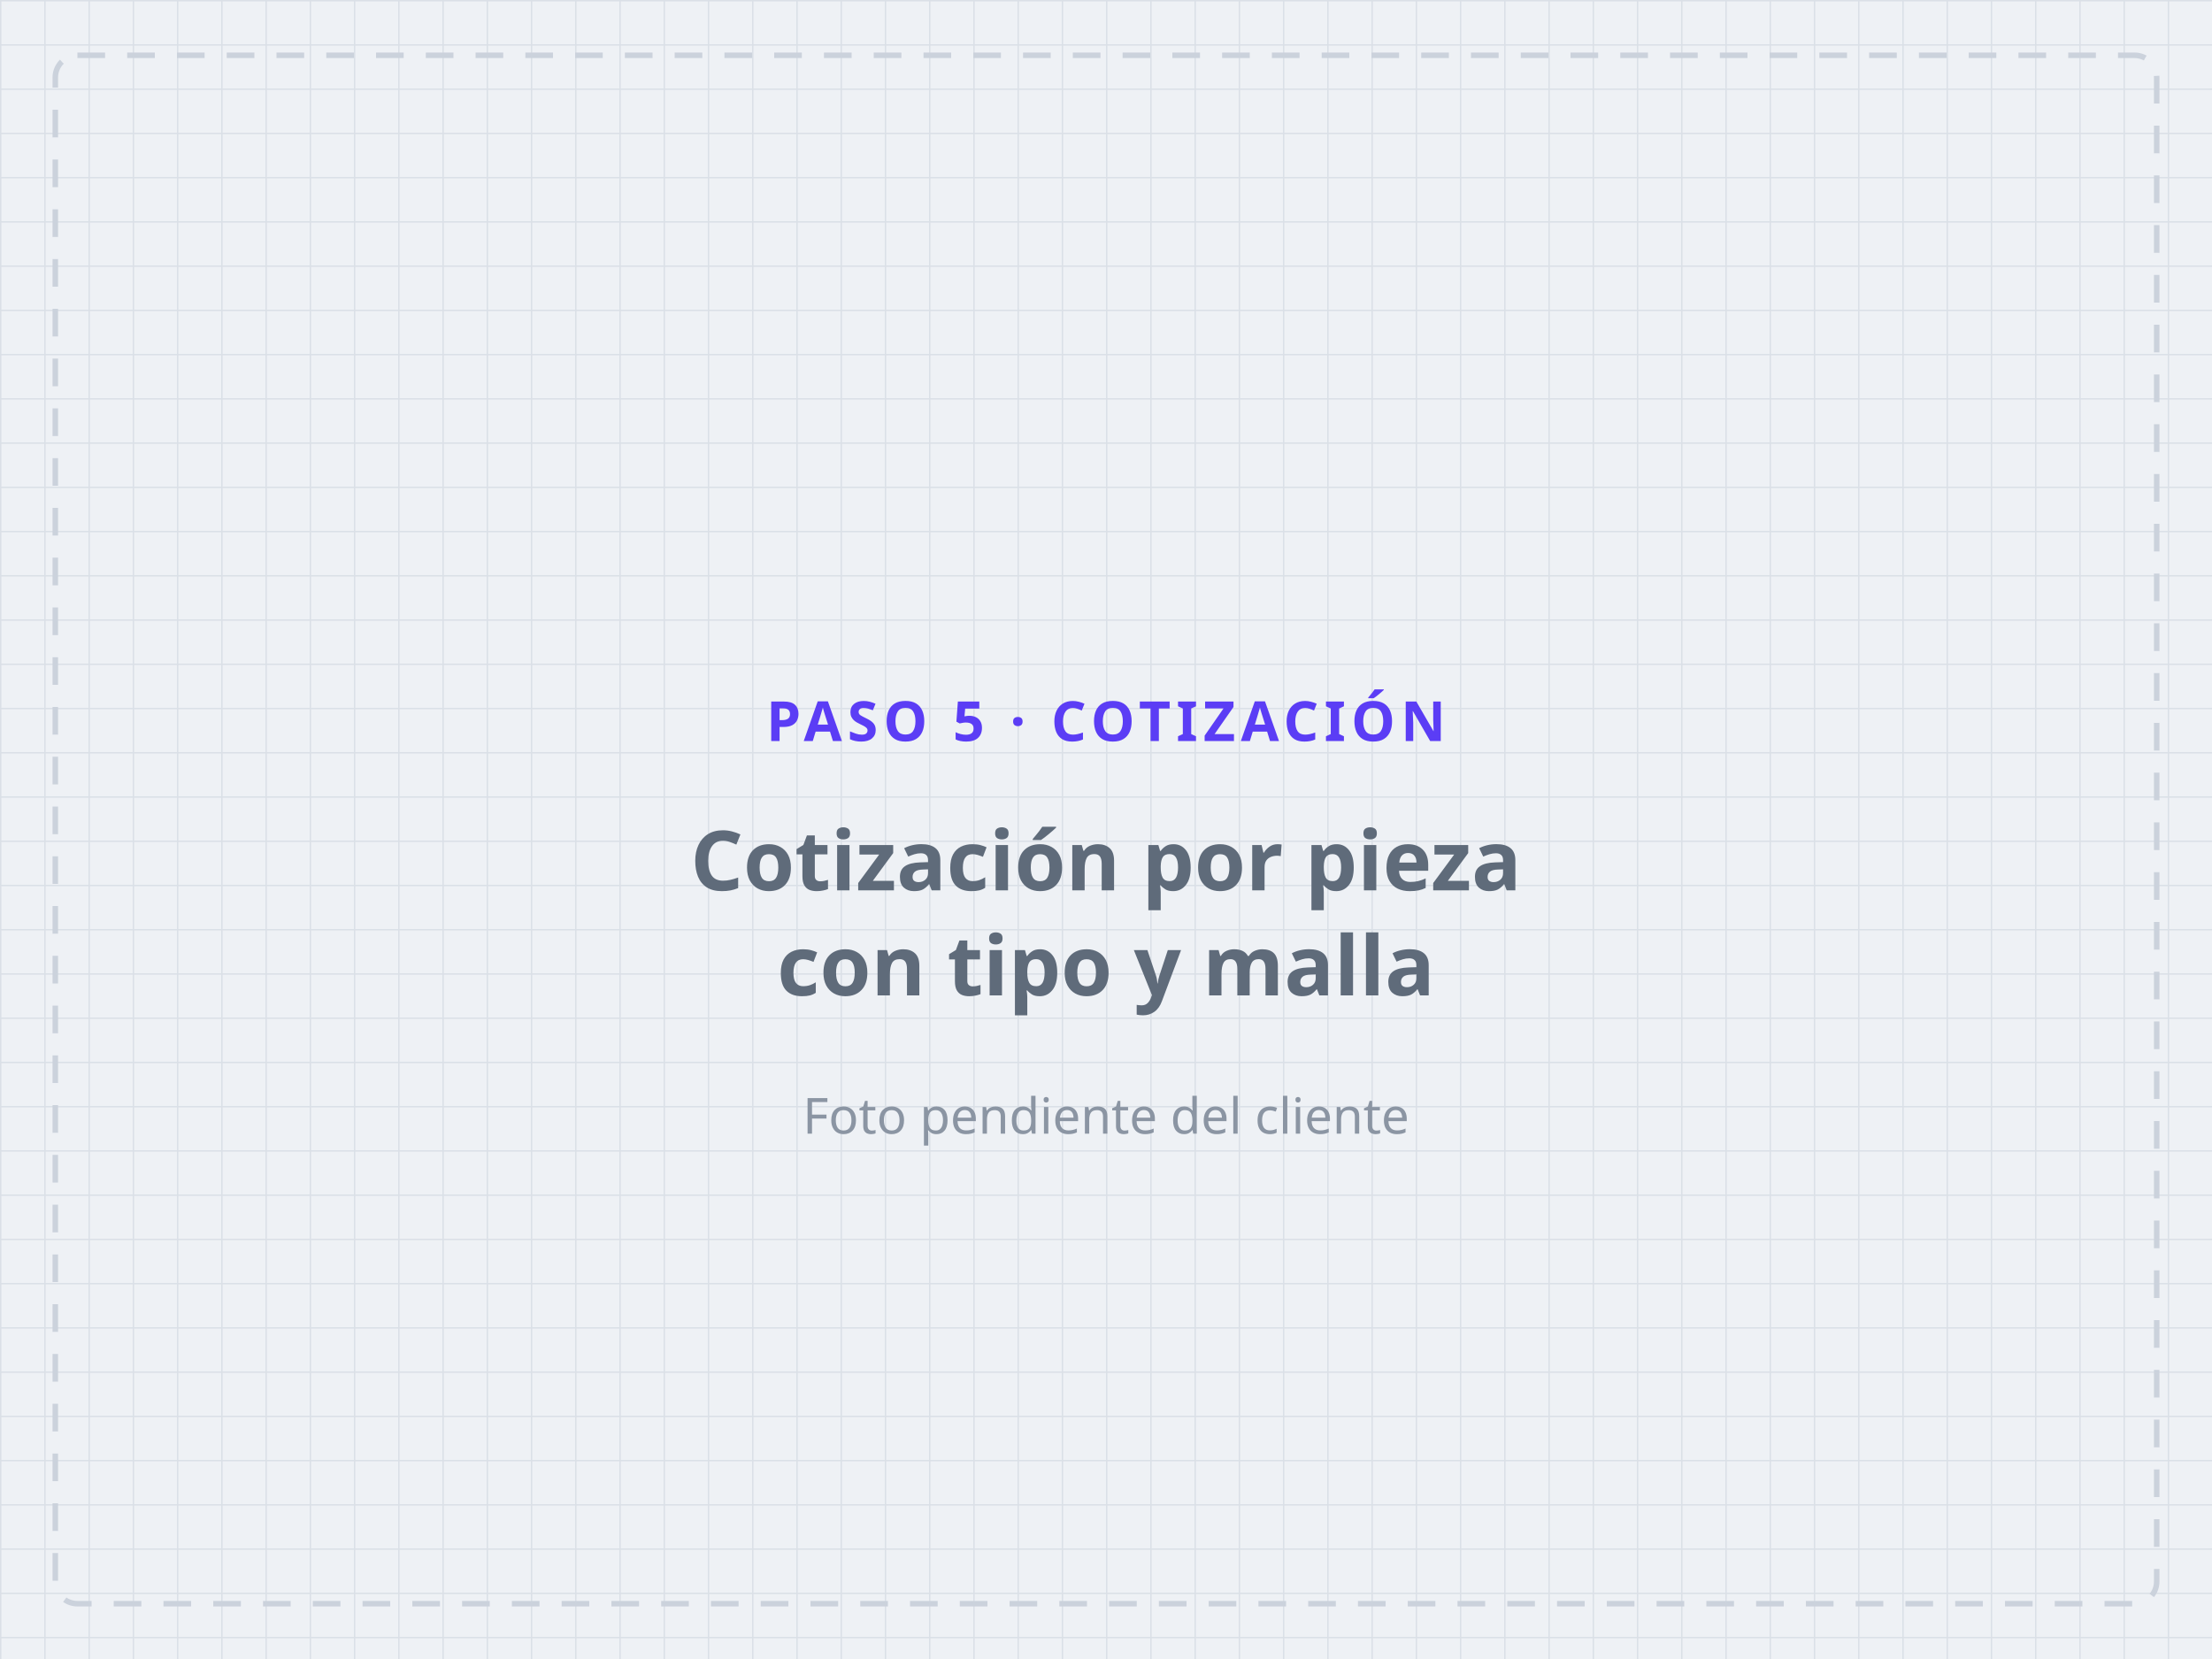
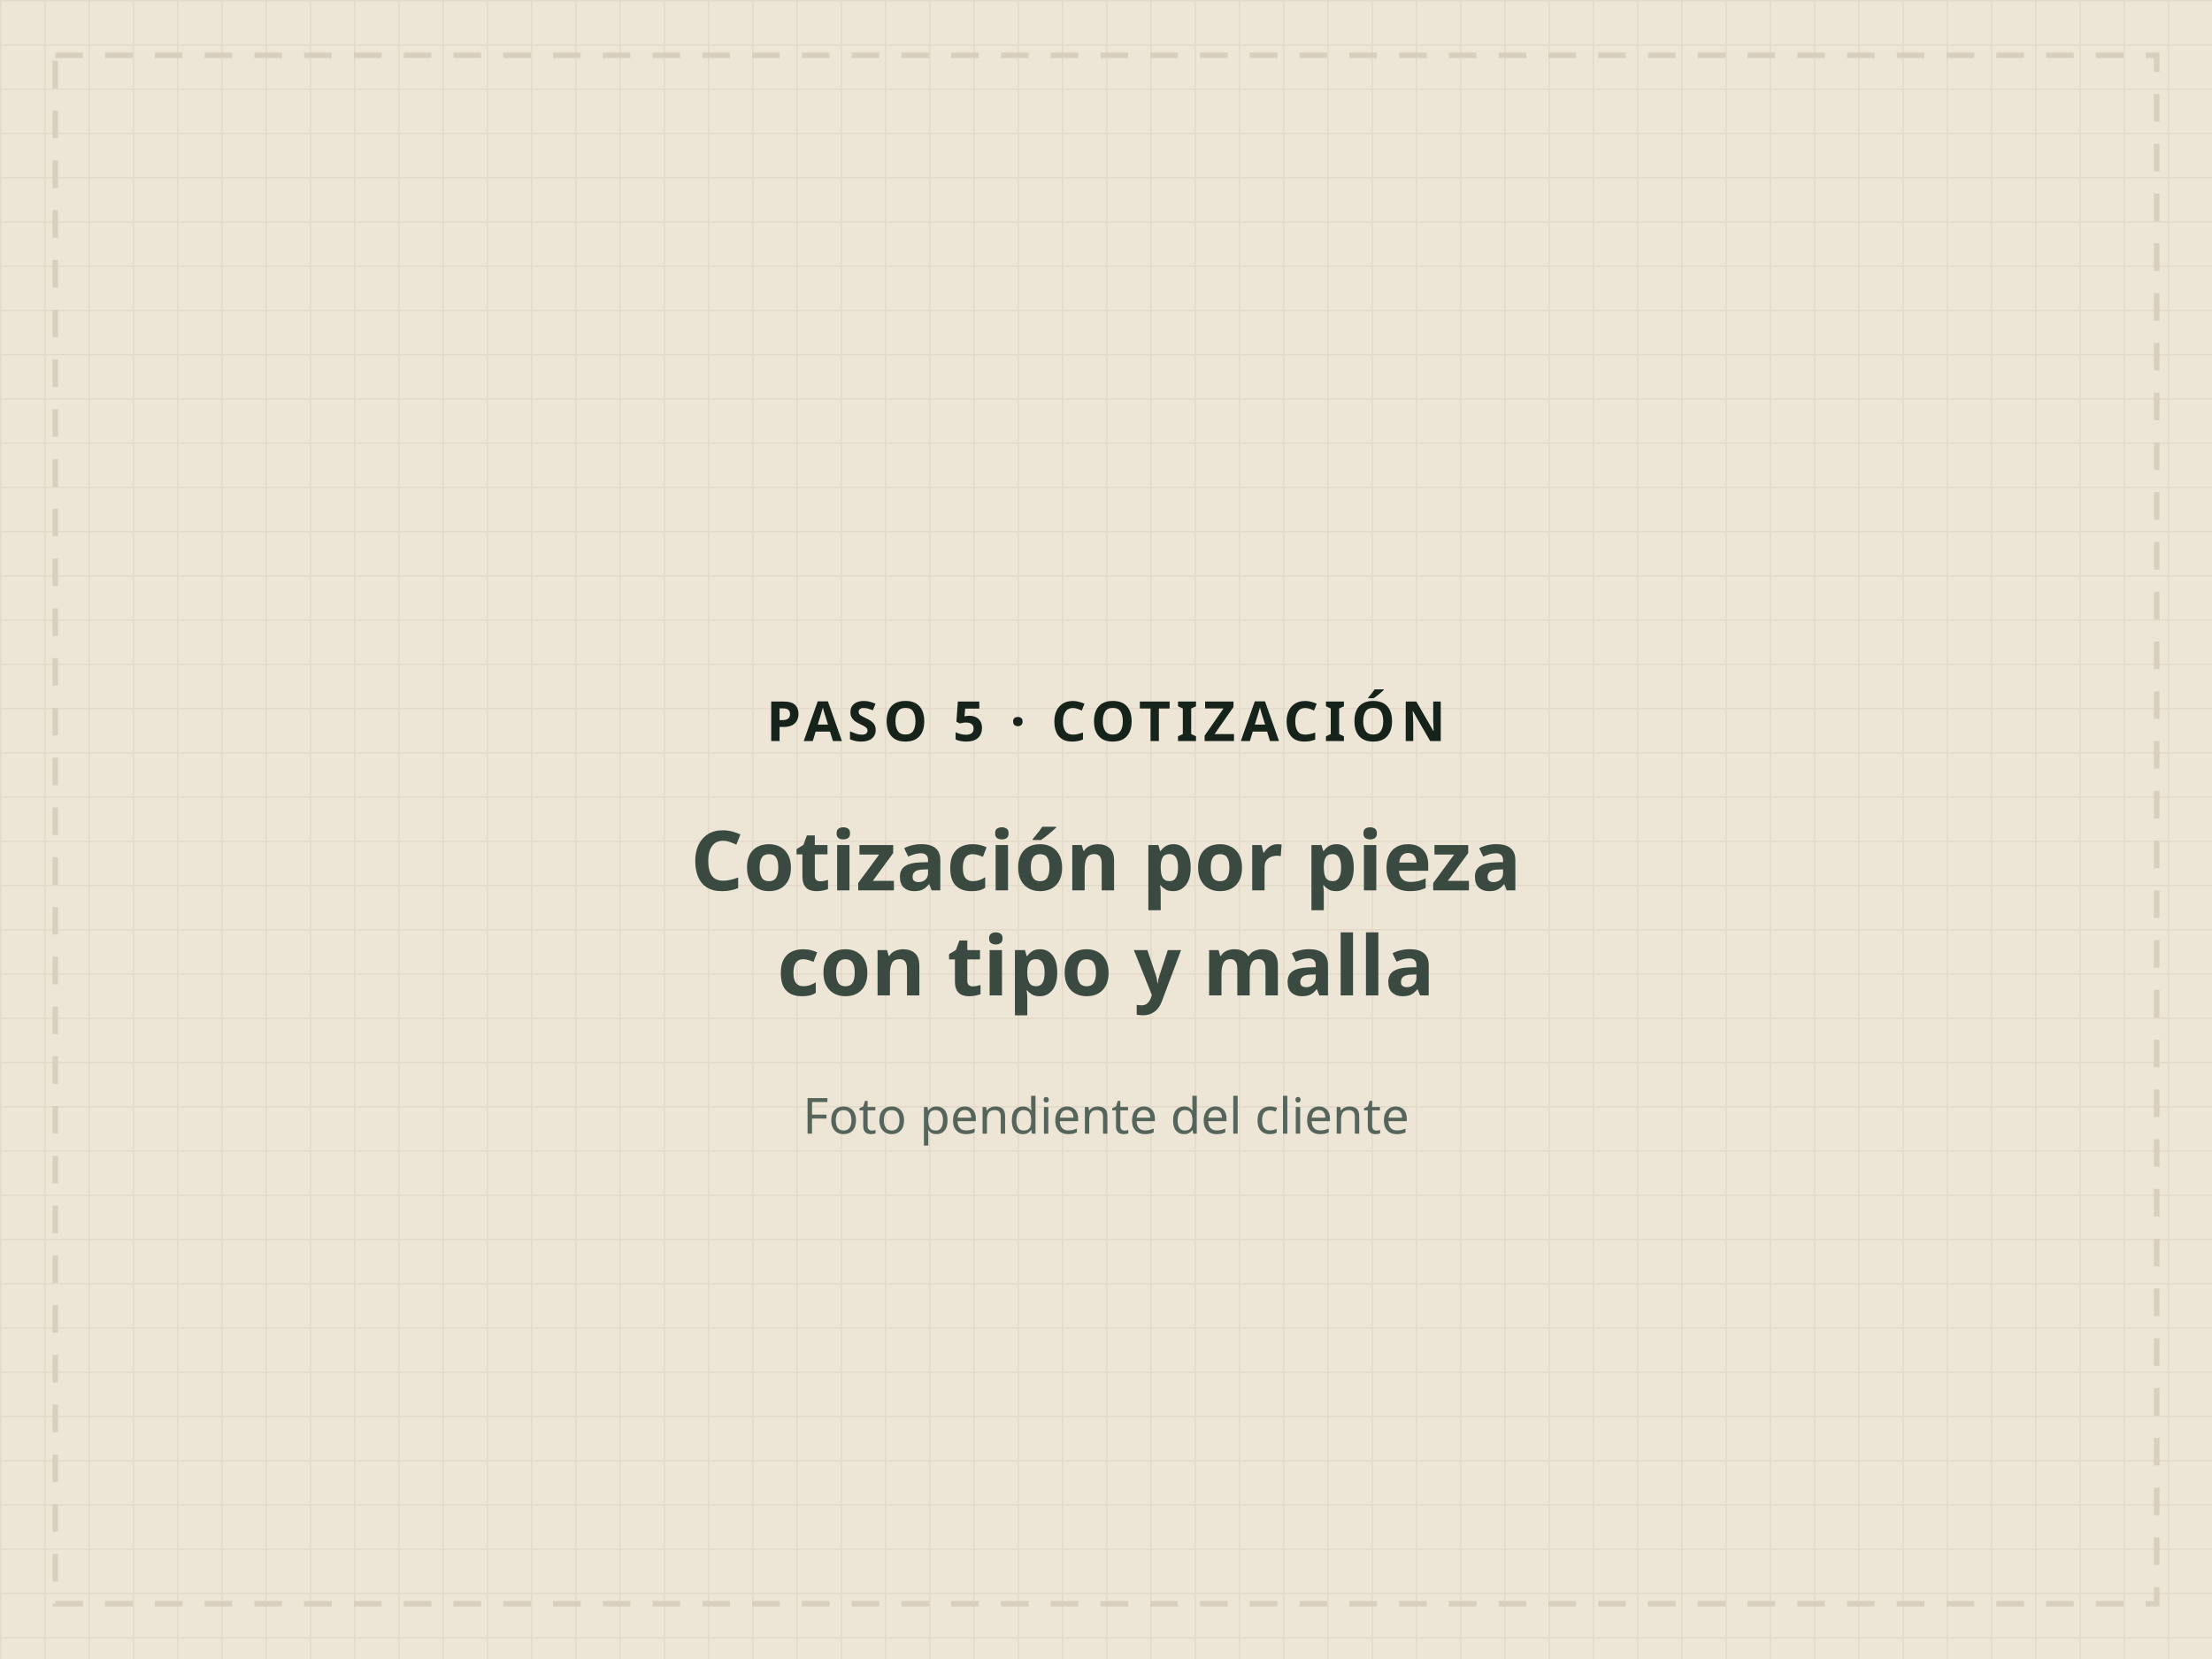
<svg xmlns="http://www.w3.org/2000/svg" viewBox="0 0 800 600" role="img" aria-label="Cotización por pieza con tipo y malla">
  <defs>
    <pattern id="mproceso5" width="16" height="16" patternUnits="userSpaceOnUse">
-       <path d="M16 0H0v16" fill="none" stroke="#cbd2dc" stroke-width="1" />
+       <path d="M16 0H0v16" fill="none" stroke="#d8cfbe" stroke-width="1" />
    </pattern>
  </defs>
-   <rect width="800" height="600" fill="#eef1f5" />
+   <rect width="800" height="600" fill="#ede5d6" />
  <rect width="800" height="600" fill="url(#mproceso5)" opacity="0.55" />
-   <rect x="20" y="20" width="760" height="560" fill="none" stroke="#cbd2dc" stroke-width="2" stroke-dasharray="10 8" rx="8" />
+   <rect x="20" y="20" width="760" height="560" fill="none" stroke="#d8cfbe" stroke-width="2" stroke-dasharray="10 8" rx="0" />
  <g text-anchor="middle" font-family="system-ui, sans-serif">
-     <text x="400" y="268" fill="#5b3df5" font-size="20" font-weight="700" letter-spacing="2">PASO 5 · COTIZACIÓN</text>
-     <text x="400" y="322" fill="#5f6b7a" font-size="30" font-weight="600">Cotización por pieza</text>
-     <text x="400" y="360" fill="#5f6b7a" font-size="30" font-weight="600">con tipo y malla</text>
-     <text x="400" y="410" fill="#8b95a3" font-size="18">Foto pendiente del cliente</text>
+     <text x="400" y="268" fill="#15231b" font-size="20" font-weight="700" letter-spacing="2">PASO 5 · COTIZACIÓN</text>
+     <text x="400" y="322" fill="#3b4a41" font-size="30" font-weight="600">Cotización por pieza</text>
+     <text x="400" y="360" fill="#3b4a41" font-size="30" font-weight="600">con tipo y malla</text>
+     <text x="400" y="410" fill="#56655c" font-size="18">Foto pendiente del cliente</text>
  </g>
</svg>
